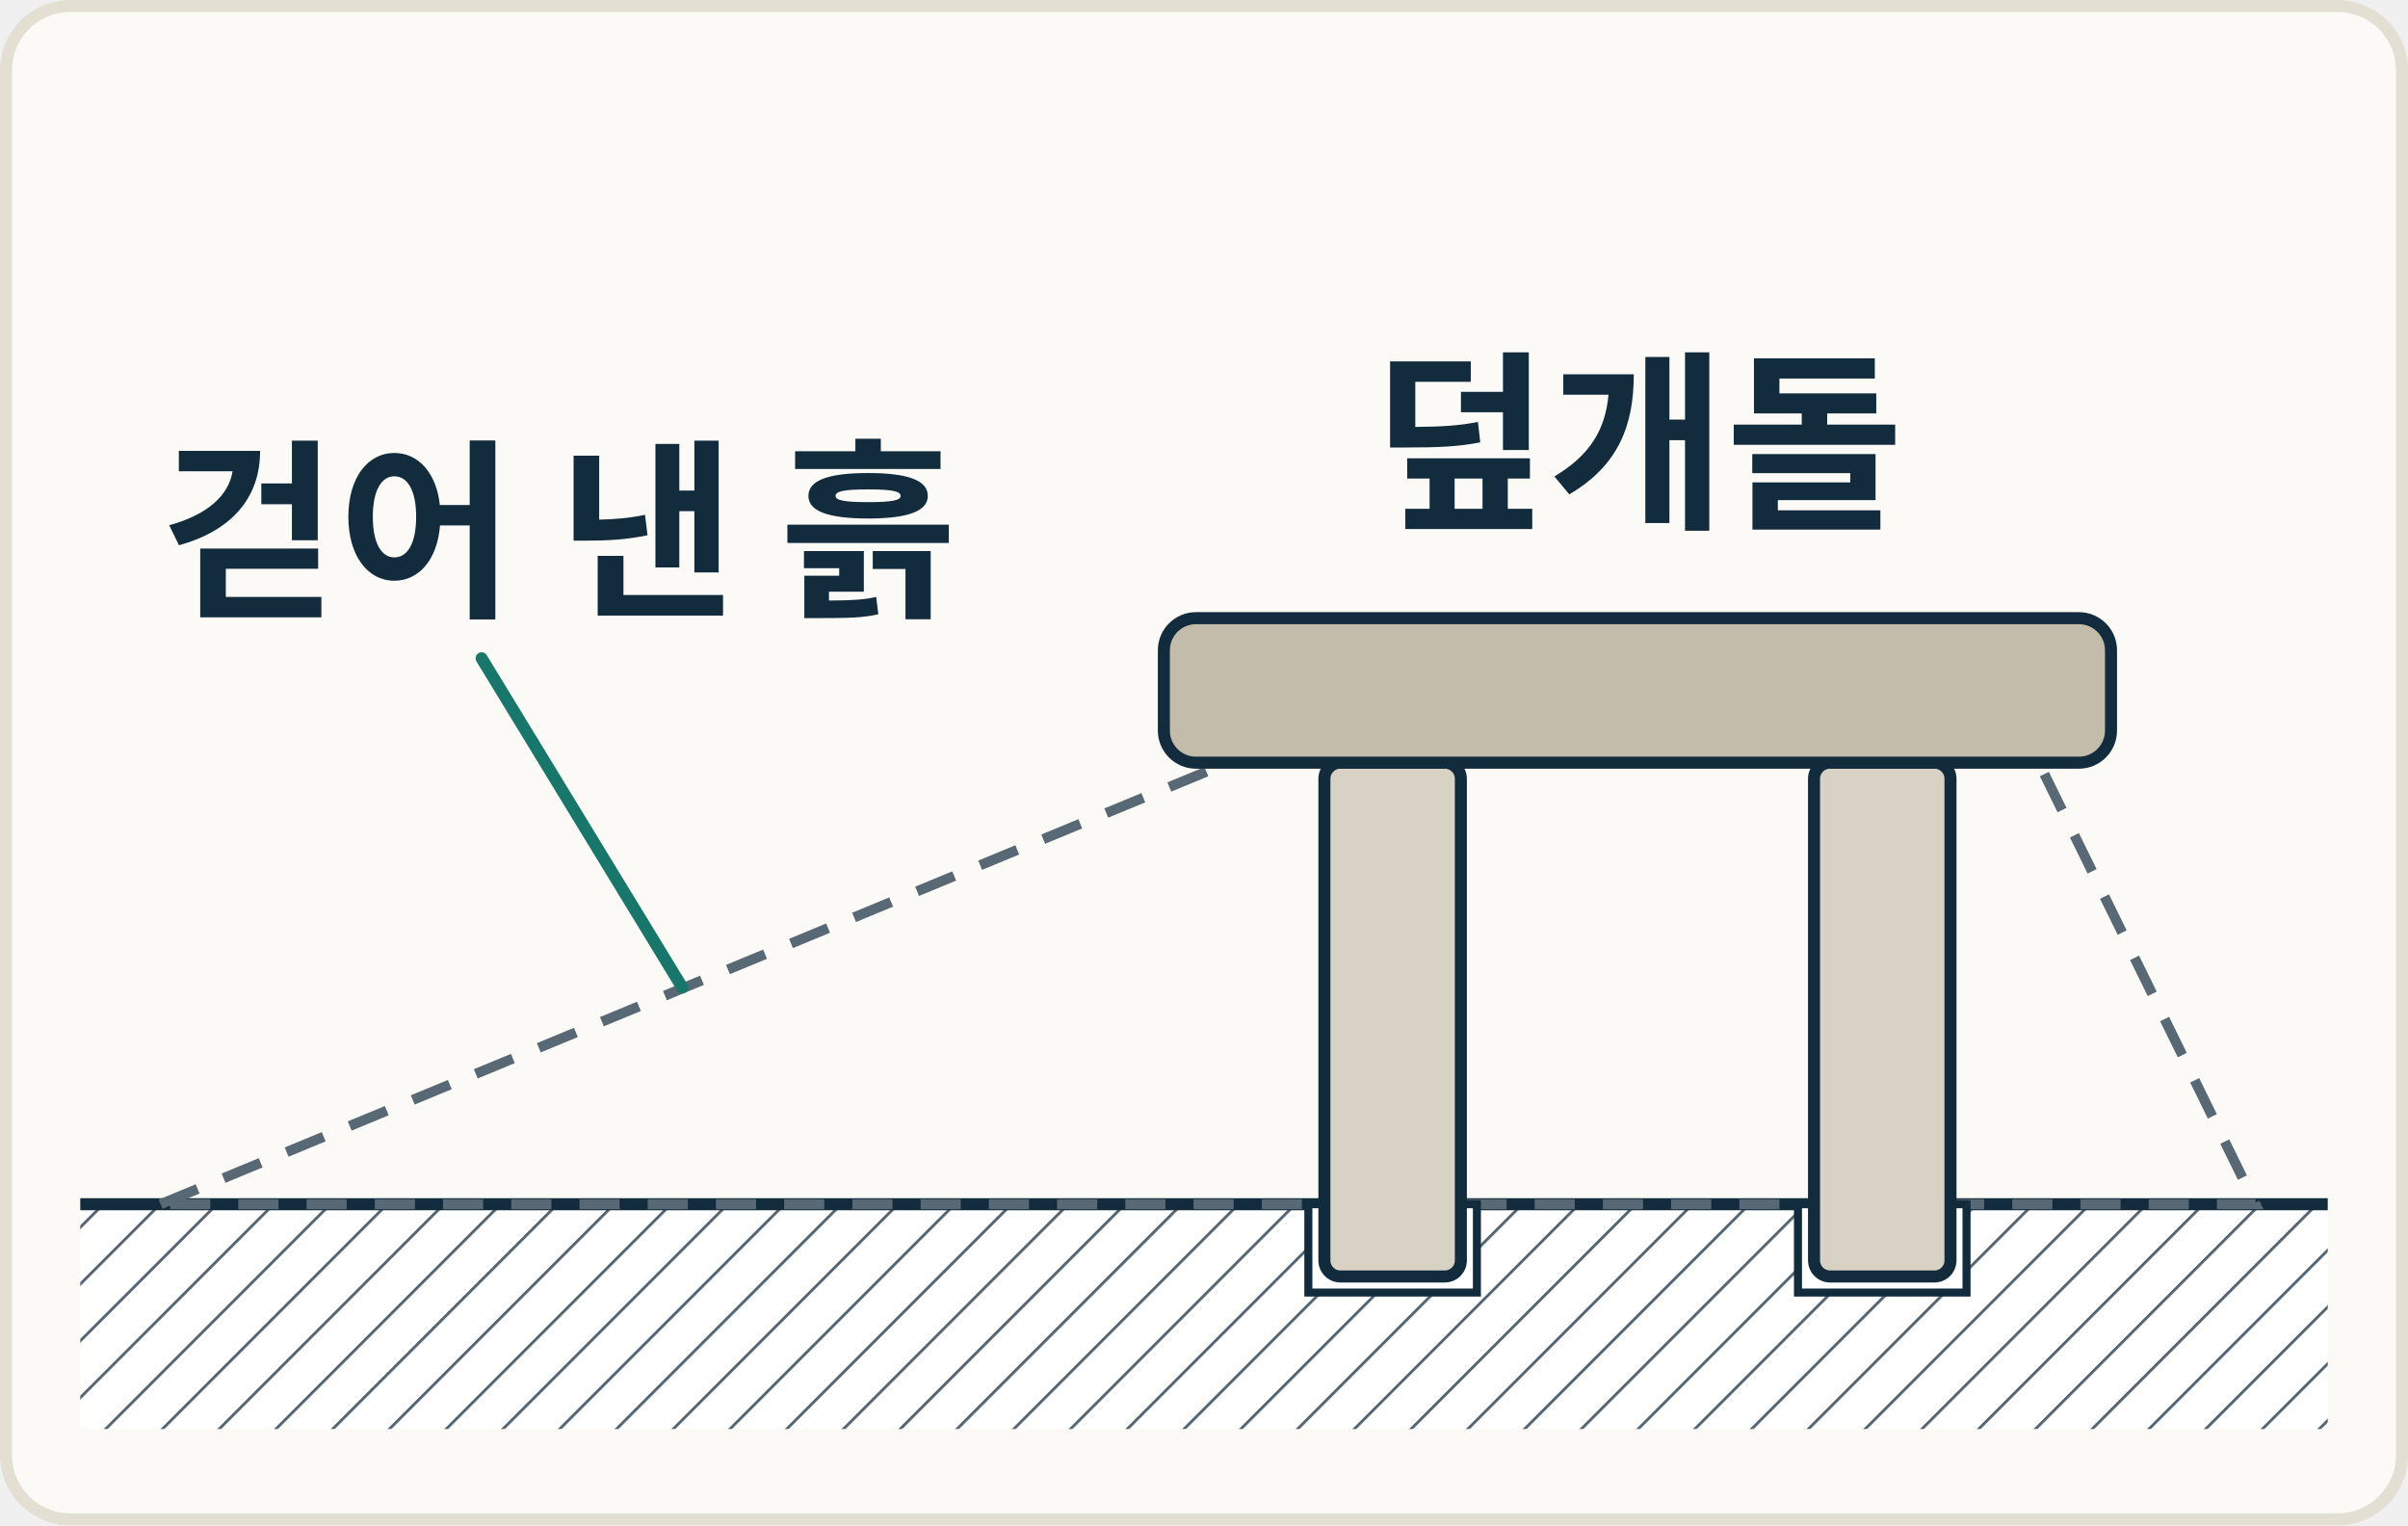
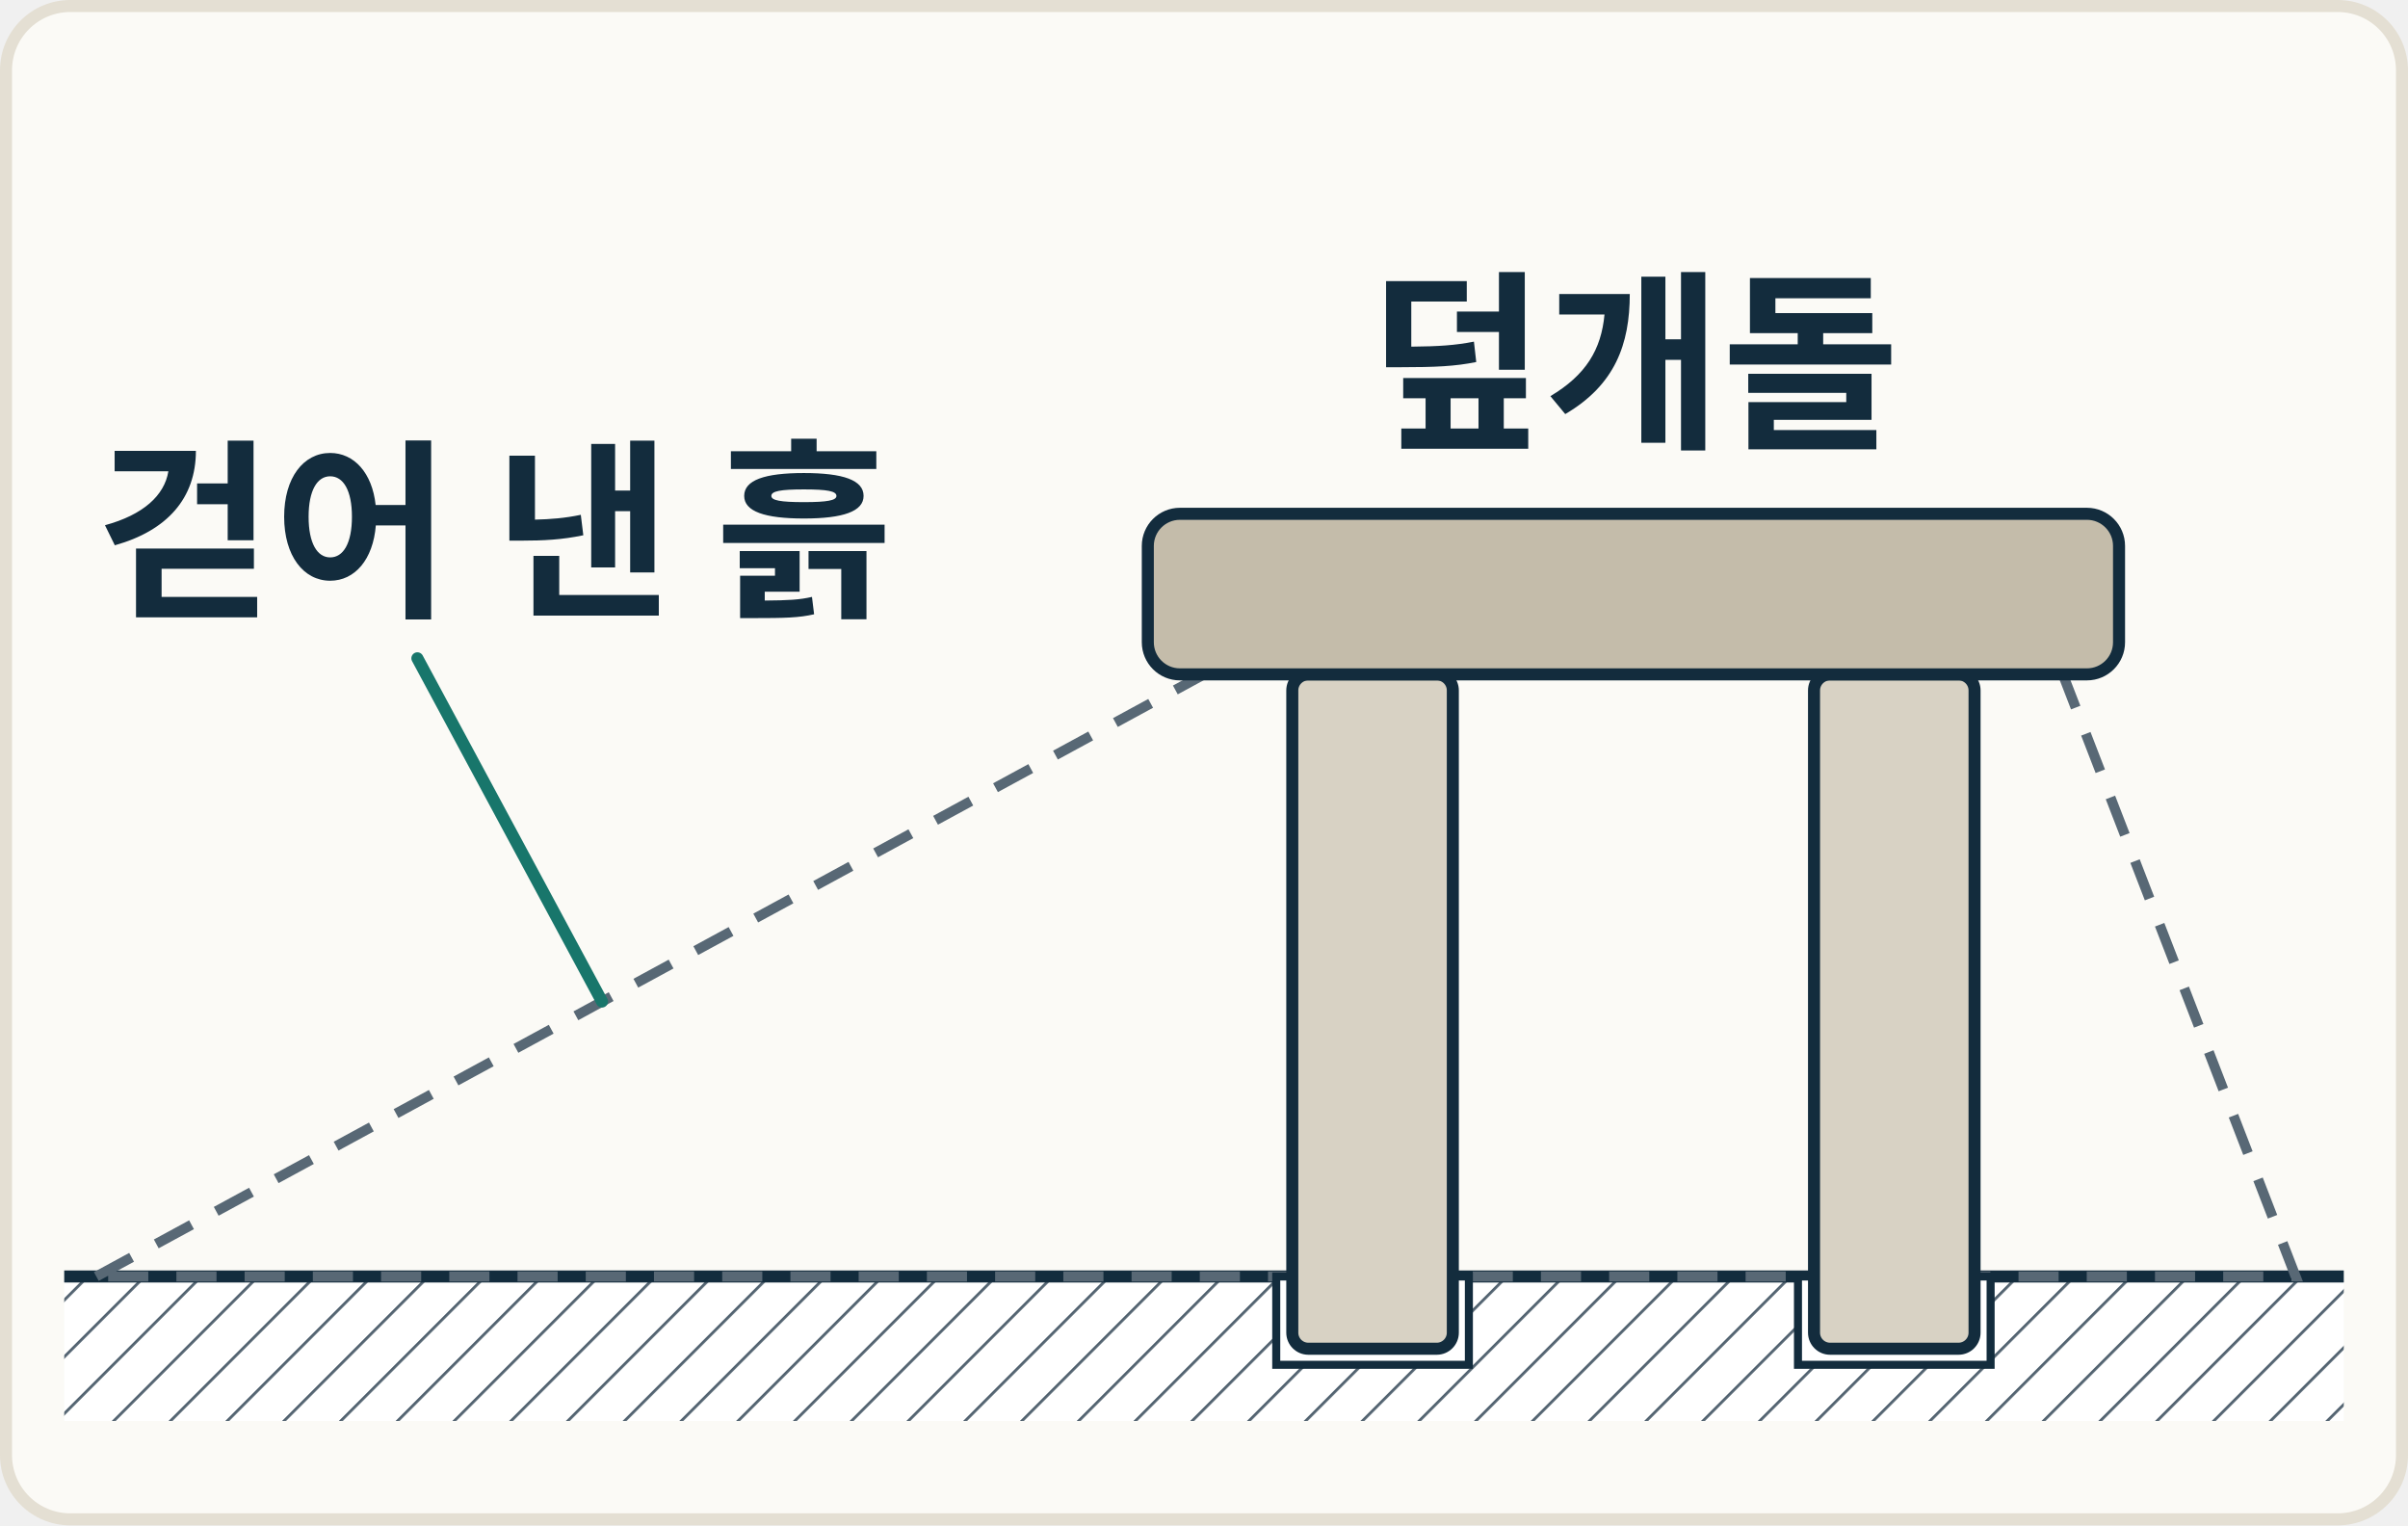
<svg xmlns="http://www.w3.org/2000/svg" viewBox="0 0 600 380" role="img" aria-labelledby="t">
  <defs>
    <pattern id="soil" width="12" height="12" patternUnits="userSpaceOnUse">
      <rect width="12" height="12" fill="#f3f0e8" />
      <circle cx="3" cy="3" r="1.6" fill="#586875" />
      <circle cx="9" cy="9" r="1.6" fill="#586875" />
    </pattern>
    <pattern id="earth" width="10" height="10" patternUnits="userSpaceOnUse" patternTransform="rotate(45)">
      <rect width="10" height="10" fill="#ffffff" />
      <line x1="0" y1="0" x2="0" y2="10" stroke="#586875" stroke-width="1.4" />
    </pattern>
    <marker id="ah" viewBox="0 0 10 10" refX="7" refY="5" markerWidth="5" markerHeight="5" orient="auto-start-reverse">
      <path d="M0,0 L10,5 L0,10 z" fill="#18766b" />
    </marker>
  </defs>
  <rect x="1.5" y="1.5" width="597" height="377" rx="16" fill="#fbfaf6" stroke="#e4dfd3" stroke-width="3" />
-   <rect x="20" y="300" width="560" height="56" fill="url(#earth)" />
-   <line x1="20" y1="300" x2="580" y2="300" stroke="#132c3d" stroke-width="3" />
-   <path d="M40,300 L306,190 L508,190 L562,300 Z" fill="none" stroke="#586875" stroke-width="2.5" stroke-dasharray="10 7" />
-   <rect x="326" y="300" width="42" height="22" fill="#ffffff" stroke="#132c3d" stroke-width="2" />
-   <rect x="448" y="300" width="42" height="22" fill="#ffffff" stroke="#132c3d" stroke-width="2" />
-   <rect x="330" y="190" width="34" height="128" rx="4" fill="#d8d2c4" stroke="#132c3d" stroke-width="3" />
-   <rect x="452" y="190" width="34" height="128" rx="4" fill="#d8d2c4" stroke="#132c3d" stroke-width="3" />
-   <rect x="290" y="154" width="236" height="36" rx="8" fill="#c4bcaa" stroke="#132c3d" stroke-width="3" />
-   <text x="408" y="128" font-family="Pretendard, 'Noto Sans KR', sans-serif" font-size="48" font-weight="700" fill="#132c3d" text-anchor="middle" paint-order="stroke" stroke="#fbfaf6" stroke-width="8" stroke-linejoin="round">덮개돌</text>
-   <text x="40" y="150" font-family="Pretendard, 'Noto Sans KR', sans-serif" font-size="48" font-weight="700" fill="#132c3d" text-anchor="start" paint-order="stroke" stroke="#fbfaf6" stroke-width="8" stroke-linejoin="round">걷어 낸 흙</text>
-   <line x1="120" y1="164" x2="170" y2="246" stroke="#18766b" stroke-width="3" stroke-linecap="round" />
+   <rect x="16" y="318" width="568" height="36" fill="url(#earth)" />
+   <line x1="16" y1="318" x2="584" y2="318" stroke="#132c3d" stroke-width="3" />
+   <path d="M24,318 L300,168 L514,168 L572,318 Z" fill="none" stroke="#586875" stroke-width="2.5" stroke-dasharray="10 7" />
+   <rect x="318" y="318" width="48" height="22" fill="#ffffff" stroke="#132c3d" stroke-width="2" />
+   <rect x="322" y="168" width="40" height="168" rx="4" fill="#d8d2c4" stroke="#132c3d" stroke-width="3" />
+   <rect x="448" y="318" width="48" height="22" fill="#ffffff" stroke="#132c3d" stroke-width="2" />
+   <rect x="452" y="168" width="40" height="168" rx="4" fill="#d8d2c4" stroke="#132c3d" stroke-width="3" />
+   <rect x="286" y="128" width="242" height="40" rx="8" fill="#c4bcaa" stroke="#132c3d" stroke-width="3" />
+   <text x="407" y="108" font-family="Pretendard, 'Noto Sans KR', sans-serif" font-size="48" font-weight="700" fill="#132c3d" text-anchor="middle">덮개돌</text>
+   <text x="24" y="150" font-family="Pretendard, 'Noto Sans KR', sans-serif" font-size="48" font-weight="700" fill="#132c3d" text-anchor="start">걷어 낸 흙</text>
+   <line x1="104" y1="164" x2="150" y2="249.5" stroke="#18766b" stroke-width="3" stroke-linecap="round" />
</svg>
